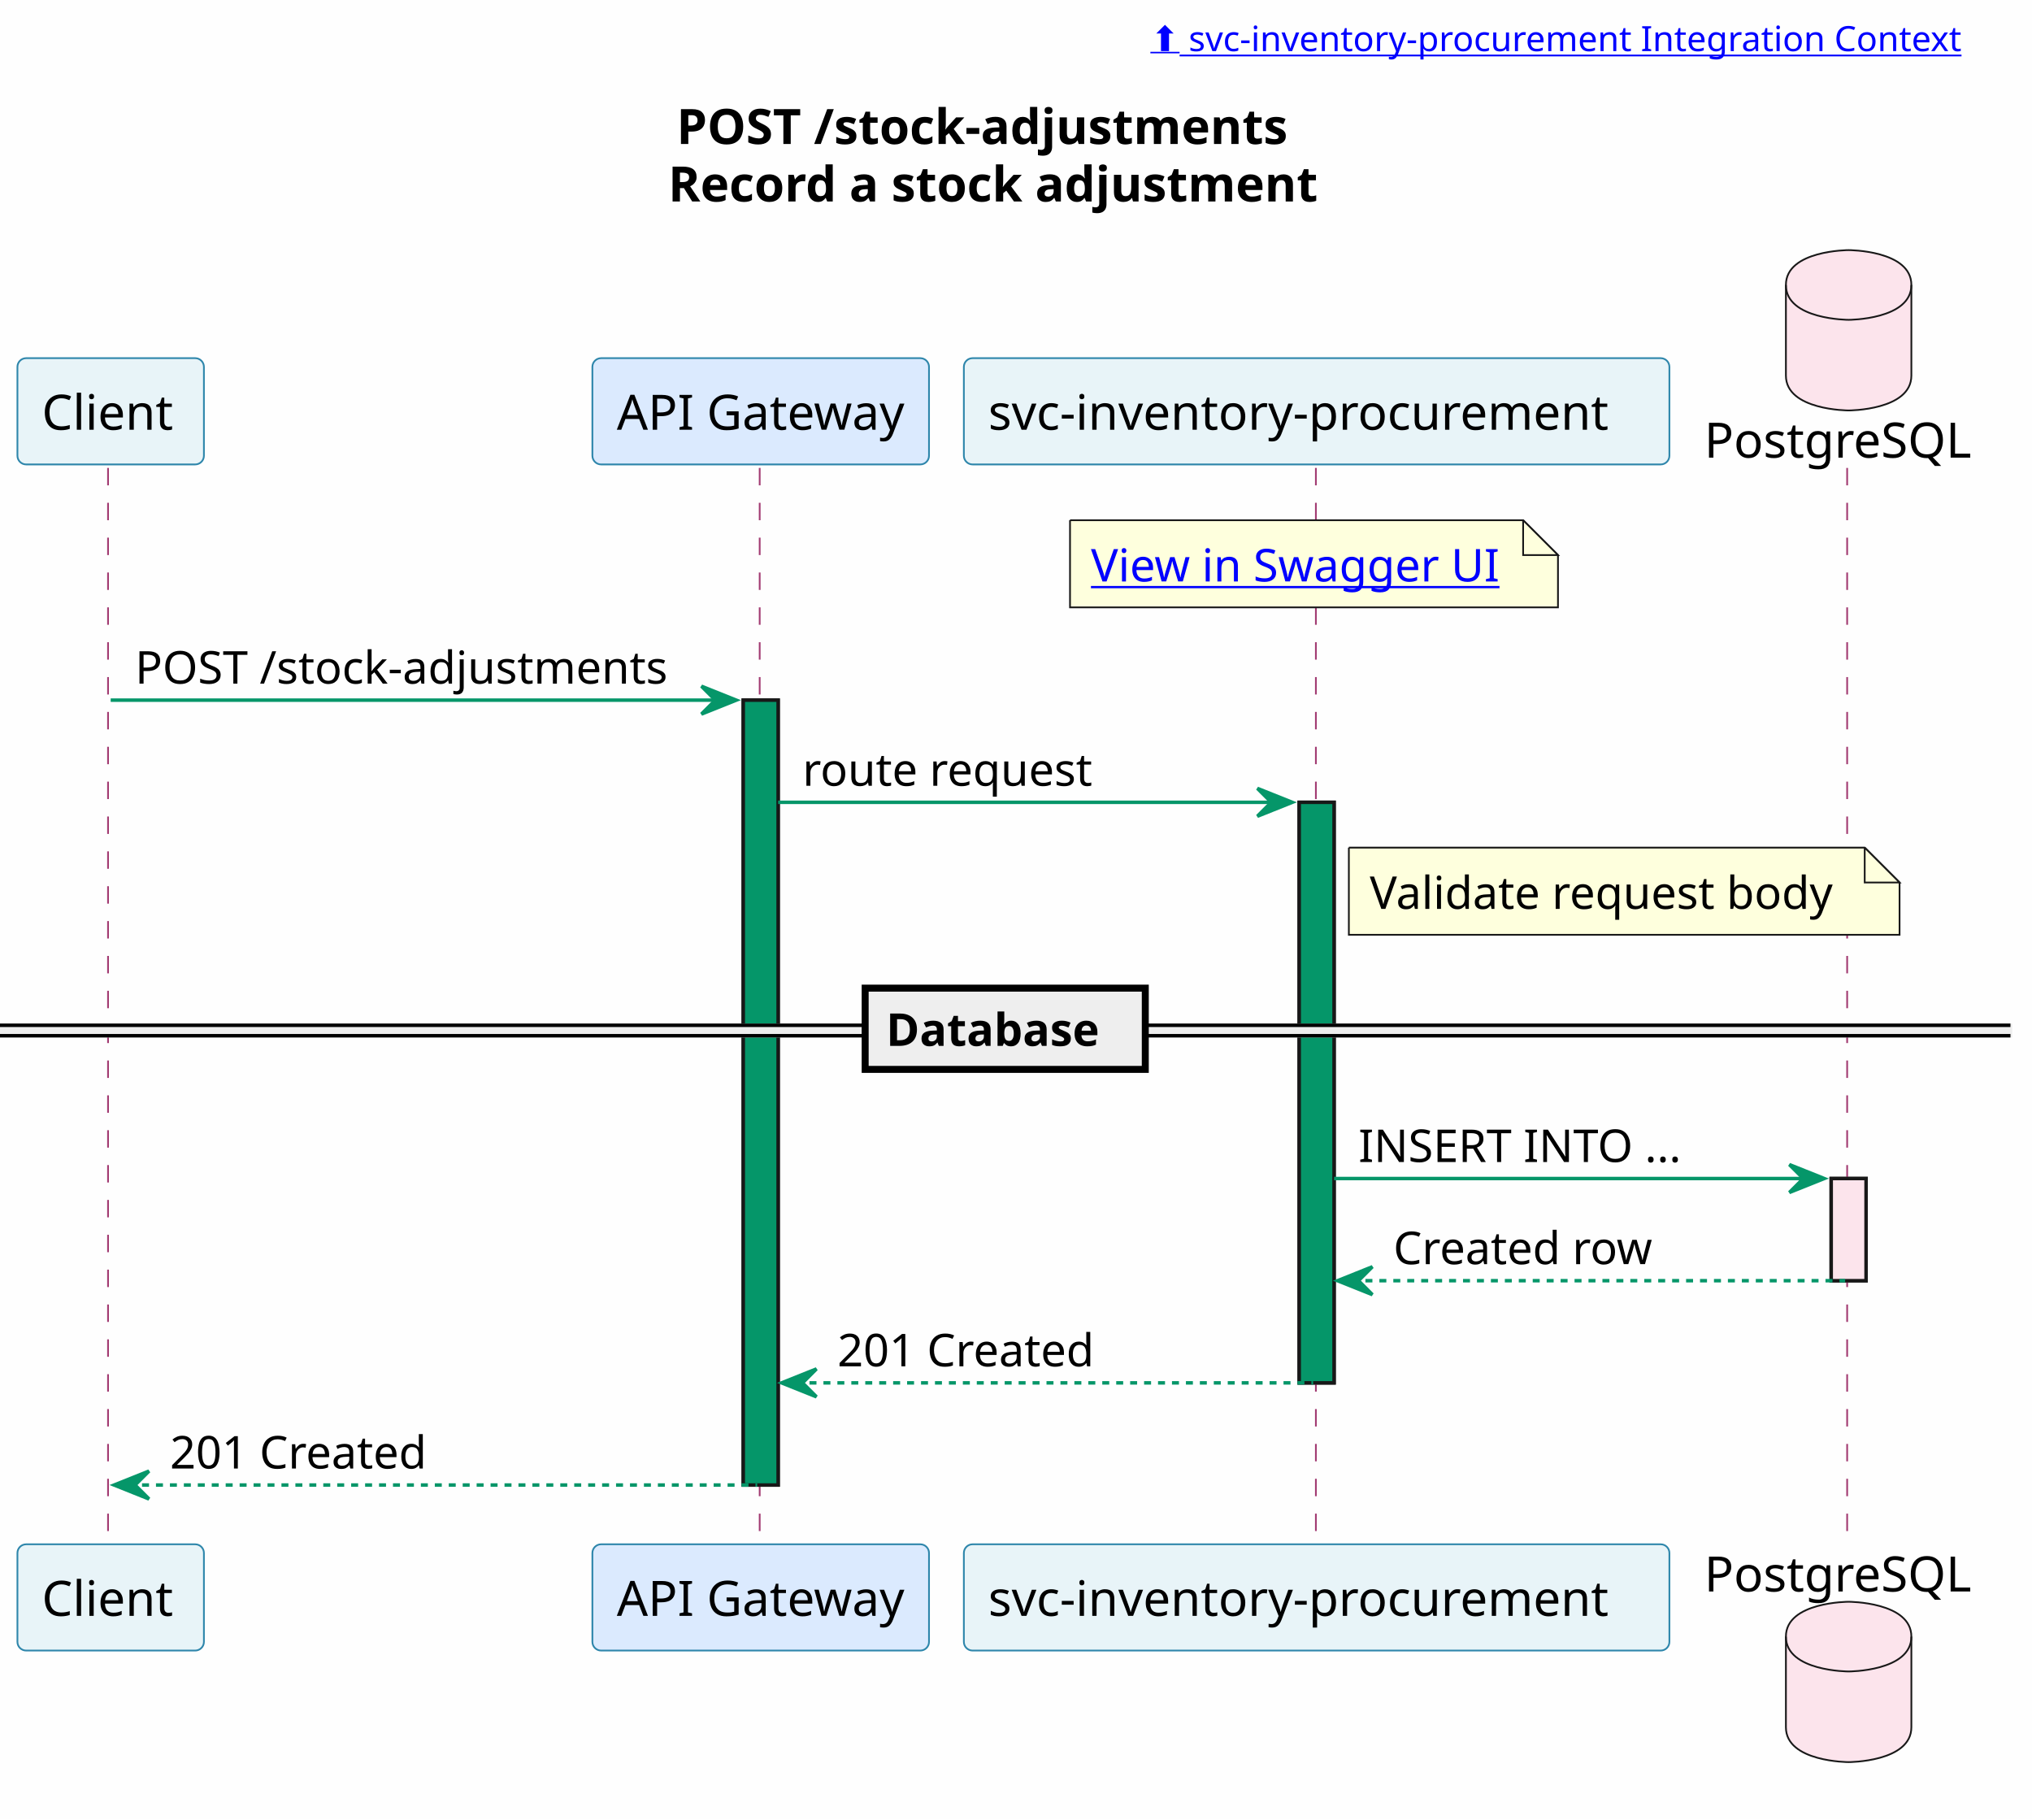
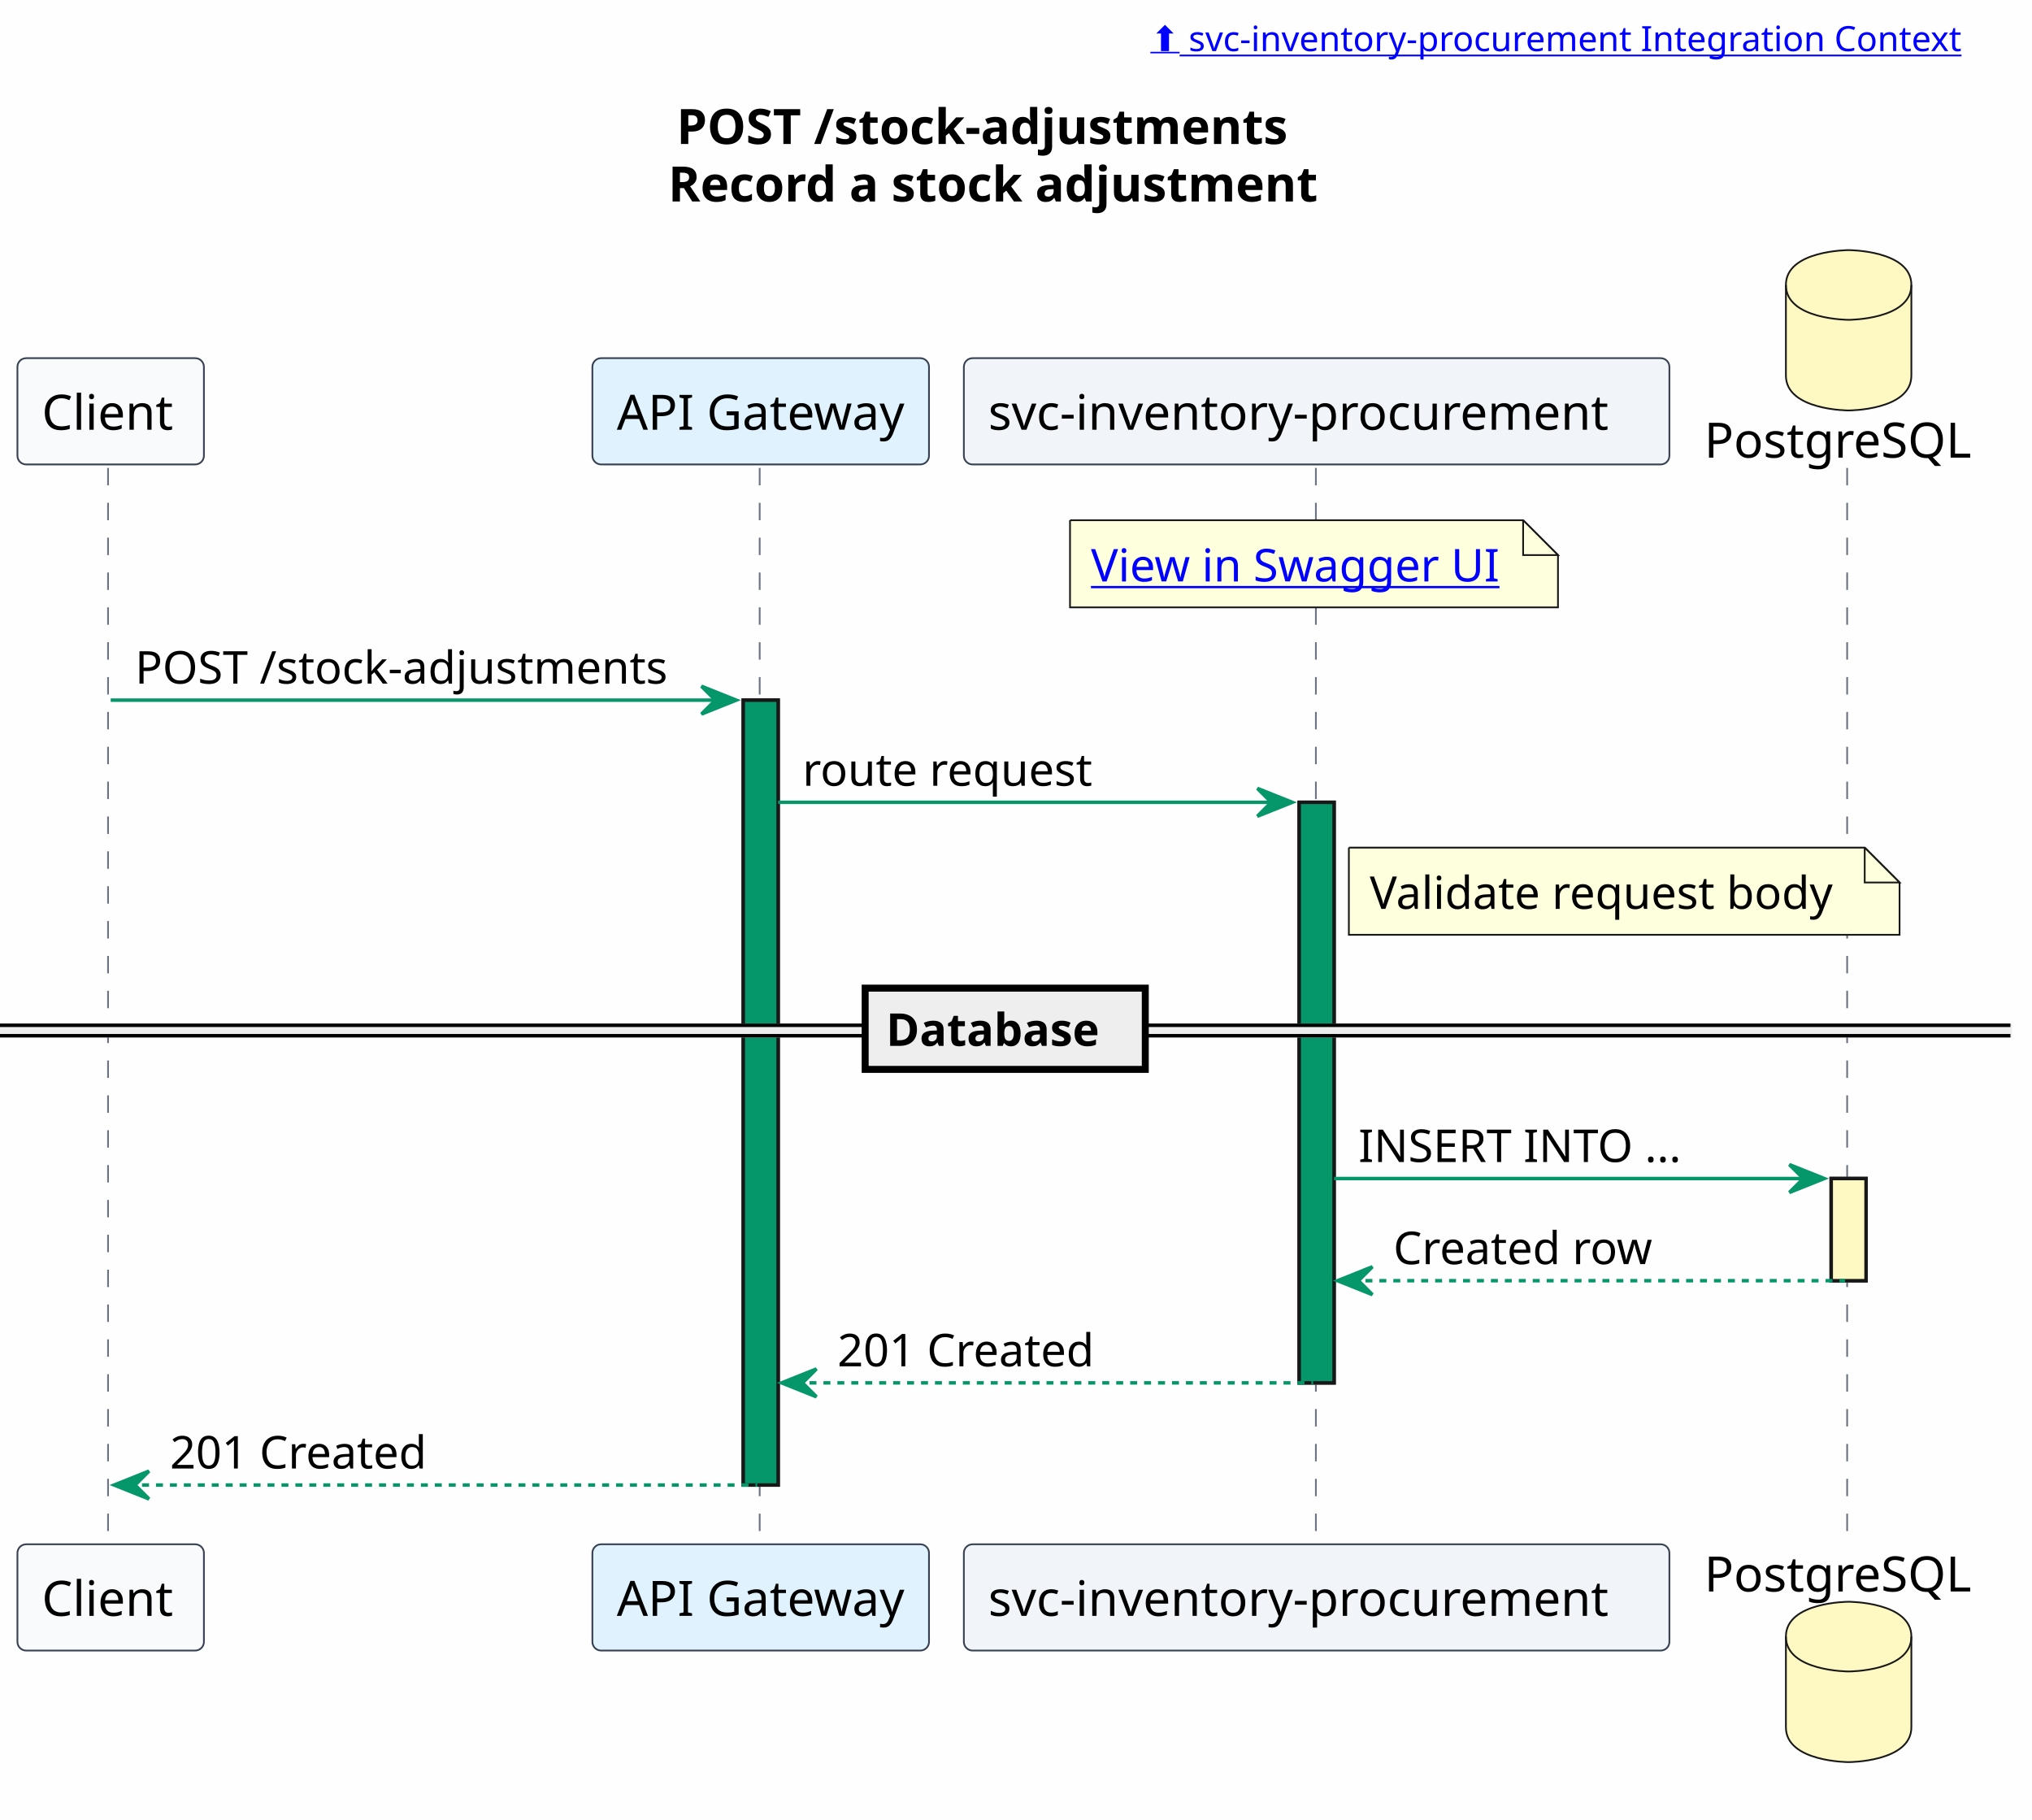
<svg xmlns="http://www.w3.org/2000/svg" xmlns:xlink="http://www.w3.org/1999/xlink" contentStyleType="text/css" data-diagram-type="SEQUENCE" height="522px" preserveAspectRatio="none" style="width:583px;height:522px;background:#FEFEFE;" version="1.1" viewBox="0 0 583 522" width="583px" zoomAndPan="magnify">
  <defs />
  <g>
    <rect fill="#FEFEFE" height="522" style="stroke:none;stroke-width:1;" width="583" x="0" y="0" />
    <text fill="#000000" font-family="'Segoe UI'" font-size="14" font-weight="bold" lengthAdjust="spacing" textLength="187.599" x="194.109" y="41.312">POST /stock-adjustments</text>
    <text fill="#000000" font-family="'Segoe UI'" font-size="14" font-weight="bold" lengthAdjust="spacing" textLength="192.411" x="191.703" y="57.801">Record a stock adjustment</text>
    <g>
      <rect fill="#059669" height="225.174" style="stroke:#181818;stroke-width:1;" width="10" x="213.252" y="200.863" />
    </g>
    <g>
      <rect fill="#059669" height="166.553" style="stroke:#181818;stroke-width:1;" width="10" x="372.754" y="230.174" />
    </g>
    <g>
-       <rect fill="#FCE4EC" height="29.311" style="stroke:#181818;stroke-width:1;" width="10" x="525.392" y="338.106" />
+       <rect fill="#FEF9C3" height="29.311" style="stroke:#181818;stroke-width:1;" width="10" x="525.392" y="338.106" />
    </g>
    <g class="participant-lifeline" data-entity-uid="part1" data-qualified-name="Client" id="part1-lifeline">
      <g>
        <rect fill="#000000" fill-opacity="0" height="309.795" width="8" x="27.752" y="134.242" />
-         <line style="stroke:#A23B72;stroke-width:0.5;stroke-dasharray:5,5;" x1="31" x2="31" y1="134.242" y2="444.037" />
+         <line style="stroke:#6B7280;stroke-width:0.5;stroke-dasharray:5,5;" x1="31" x2="31" y1="134.242" y2="444.037" />
      </g>
    </g>
    <g class="participant-lifeline" data-entity-uid="part2" data-qualified-name="GW" id="part2-lifeline">
      <g>
        <rect fill="#000000" fill-opacity="0" height="309.795" width="8" x="214.252" y="134.242" />
-         <line style="stroke:#A23B72;stroke-width:0.5;stroke-dasharray:5,5;" x1="217.963" x2="217.963" y1="134.242" y2="444.037" />
+         <line style="stroke:#6B7280;stroke-width:0.5;stroke-dasharray:5,5;" x1="217.963" x2="217.963" y1="134.242" y2="444.037" />
      </g>
    </g>
    <g class="participant-lifeline" data-entity-uid="part3" data-qualified-name="Svc" id="part3-lifeline">
      <g>
        <rect fill="#000000" fill-opacity="0" height="309.795" width="8" x="373.754" y="134.242" />
-         <line style="stroke:#A23B72;stroke-width:0.5;stroke-dasharray:5,5;" x1="377.541" x2="377.541" y1="134.242" y2="444.037" />
+         <line style="stroke:#6B7280;stroke-width:0.5;stroke-dasharray:5,5;" x1="377.541" x2="377.541" y1="134.242" y2="444.037" />
      </g>
    </g>
    <g class="participant-lifeline" data-entity-uid="part4" data-qualified-name="DB" id="part4-lifeline">
      <g>
        <rect fill="#000000" fill-opacity="0" height="309.795" width="8" x="526.392" y="134.242" />
-         <line style="stroke:#A23B72;stroke-width:0.5;stroke-dasharray:5,5;" x1="529.967" x2="529.967" y1="134.242" y2="444.037" />
+         <line style="stroke:#6B7280;stroke-width:0.5;stroke-dasharray:5,5;" x1="529.967" x2="529.967" y1="134.242" y2="444.037" />
      </g>
    </g>
    <g class="participant participant-head" data-entity-uid="part1" data-qualified-name="Client" id="part1-head">
      <a href="/applications/" target="_top" title="/applications/" xlink:actuate="onRequest" xlink:href="/applications/" xlink:show="new" xlink:title="/applications/" xlink:type="simple">
-         <rect fill="#E8F4F8" height="30.488" rx="2.5" ry="2.5" style="stroke:#2E86AB;stroke-width:0.5;" width="53.505" x="5" y="102.754" />
+         <rect fill="#F9FAFB" height="30.488" rx="2.5" ry="2.5" style="stroke:#374151;stroke-width:0.5;" width="53.505" x="5" y="102.754" />
        <text fill="#000000" font-family="'Segoe UI'" font-size="14" lengthAdjust="spacing" textLength="39.505" x="12" y="123.289">Client</text>
      </a>
    </g>
    <g class="participant participant-tail" data-entity-uid="part1" data-qualified-name="Client" id="part1-tail">
      <a href="/applications/" target="_top" title="/applications/" xlink:actuate="onRequest" xlink:href="/applications/" xlink:show="new" xlink:title="/applications/" xlink:type="simple">
-         <rect fill="#E8F4F8" height="30.488" rx="2.5" ry="2.5" style="stroke:#2E86AB;stroke-width:0.5;" width="53.505" x="5" y="443.037" />
+         <rect fill="#F9FAFB" height="30.488" rx="2.5" ry="2.5" style="stroke:#374151;stroke-width:0.5;" width="53.505" x="5" y="443.037" />
        <text fill="#000000" font-family="'Segoe UI'" font-size="14" lengthAdjust="spacing" textLength="39.505" x="12" y="463.572">Client</text>
      </a>
    </g>
    <g class="participant participant-head" data-entity-uid="part2" data-qualified-name="GW" id="part2-head">
      <a href="/actors/#api-gateway" target="_top" title="/actors/#api-gateway" xlink:actuate="onRequest" xlink:href="/actors/#api-gateway" xlink:show="new" xlink:title="/actors/#api-gateway" xlink:type="simple">
-         <rect fill="#DBEAFE" height="30.488" rx="2.5" ry="2.5" style="stroke:#2E86AB;stroke-width:0.5;" width="96.578" x="169.963" y="102.754" />
+         <rect fill="#E0F2FE" height="30.488" rx="2.5" ry="2.5" style="stroke:#374151;stroke-width:0.5;" width="96.578" x="169.963" y="102.754" />
        <text fill="#000000" font-family="'Segoe UI'" font-size="14" lengthAdjust="spacing" textLength="82.578" x="176.963" y="123.289">API Gateway</text>
      </a>
    </g>
    <g class="participant participant-tail" data-entity-uid="part2" data-qualified-name="GW" id="part2-tail">
      <a href="/actors/#api-gateway" target="_top" title="/actors/#api-gateway" xlink:actuate="onRequest" xlink:href="/actors/#api-gateway" xlink:show="new" xlink:title="/actors/#api-gateway" xlink:type="simple">
-         <rect fill="#DBEAFE" height="30.488" rx="2.5" ry="2.5" style="stroke:#2E86AB;stroke-width:0.5;" width="96.578" x="169.963" y="443.037" />
+         <rect fill="#E0F2FE" height="30.488" rx="2.5" ry="2.5" style="stroke:#374151;stroke-width:0.5;" width="96.578" x="169.963" y="443.037" />
        <text fill="#000000" font-family="'Segoe UI'" font-size="14" lengthAdjust="spacing" textLength="82.578" x="176.963" y="463.572">API Gateway</text>
      </a>
    </g>
    <g class="participant participant-head" data-entity-uid="part3" data-qualified-name="Svc" id="part3-head">
      <a href="/microservices/svc-inventory-procurement/" target="_top" title="/microservices/svc-inventory-procurement/" xlink:actuate="onRequest" xlink:href="/microservices/svc-inventory-procurement/" xlink:show="new" xlink:title="/microservices/svc-inventory-procurement/" xlink:type="simple">
-         <rect fill="#E8F4F8" height="30.488" rx="2.5" ry="2.5" style="stroke:#2E86AB;stroke-width:0.5;" width="202.426" x="276.541" y="102.754" />
+         <rect fill="#F1F5F9" height="30.488" rx="2.5" ry="2.5" style="stroke:#374151;stroke-width:0.5;" width="202.426" x="276.541" y="102.754" />
        <text fill="#000000" font-family="'Segoe UI'" font-size="14" lengthAdjust="spacing" textLength="188.426" x="283.541" y="123.289">svc-inventory-procurement</text>
      </a>
    </g>
    <g class="participant participant-tail" data-entity-uid="part3" data-qualified-name="Svc" id="part3-tail">
      <a href="/microservices/svc-inventory-procurement/" target="_top" title="/microservices/svc-inventory-procurement/" xlink:actuate="onRequest" xlink:href="/microservices/svc-inventory-procurement/" xlink:show="new" xlink:title="/microservices/svc-inventory-procurement/" xlink:type="simple">
-         <rect fill="#E8F4F8" height="30.488" rx="2.5" ry="2.5" style="stroke:#2E86AB;stroke-width:0.5;" width="202.426" x="276.541" y="443.037" />
+         <rect fill="#F1F5F9" height="30.488" rx="2.5" ry="2.5" style="stroke:#374151;stroke-width:0.5;" width="202.426" x="276.541" y="443.037" />
        <text fill="#000000" font-family="'Segoe UI'" font-size="14" lengthAdjust="spacing" textLength="188.426" x="283.541" y="463.572">svc-inventory-procurement</text>
      </a>
    </g>
    <g class="participant participant-head" data-entity-uid="part4" data-qualified-name="DB" id="part4-head">
      <a href="/microservices/svc-inventory-procurement/#data-store" target="_top" title="/microservices/svc-inventory-procurement/#data-store" xlink:actuate="onRequest" xlink:href="/microservices/svc-inventory-procurement/#data-store" xlink:show="new" xlink:title="/microservices/svc-inventory-procurement/#data-store" xlink:type="simple">
        <text fill="#000000" font-family="'Segoe UI'" font-size="14" lengthAdjust="spacing" textLength="76.85" x="488.967" y="131.289">PostgreSQL</text>
-         <path d="M512.392,81.754 C512.392,71.754 530.392,71.754 530.392,71.754 C530.392,71.754 548.392,71.754 548.392,81.754 L548.392,107.754 C548.392,117.754 530.392,117.754 530.392,117.754 C530.392,117.754 512.392,117.754 512.392,107.754 L512.392,81.754" fill="#FCE4EC" style="stroke:#181818;stroke-width:0.5;" />
+         <path d="M512.392,81.754 C512.392,71.754 530.392,71.754 530.392,71.754 C530.392,71.754 548.392,71.754 548.392,81.754 L548.392,107.754 C548.392,117.754 530.392,117.754 530.392,117.754 C530.392,117.754 512.392,117.754 512.392,107.754 L512.392,81.754" fill="#FEF9C3" style="stroke:#181818;stroke-width:0.5;" />
        <path d="M512.392,81.754 C512.392,91.754 530.392,91.754 530.392,91.754 C530.392,91.754 548.392,91.754 548.392,81.754" fill="none" style="stroke:#181818;stroke-width:0.5;" />
      </a>
    </g>
    <g class="participant participant-tail" data-entity-uid="part4" data-qualified-name="DB" id="part4-tail">
      <a href="/microservices/svc-inventory-procurement/#data-store" target="_top" title="/microservices/svc-inventory-procurement/#data-store" xlink:actuate="onRequest" xlink:href="/microservices/svc-inventory-procurement/#data-store" xlink:show="new" xlink:title="/microservices/svc-inventory-procurement/#data-store" xlink:type="simple">
        <text fill="#000000" font-family="'Segoe UI'" font-size="14" lengthAdjust="spacing" textLength="76.85" x="488.967" y="456.572">PostgreSQL</text>
-         <path d="M512.392,469.525 C512.392,459.525 530.392,459.525 530.392,459.525 C530.392,459.525 548.392,459.525 548.392,469.525 L548.392,495.525 C548.392,505.525 530.392,505.525 530.392,505.525 C530.392,505.525 512.392,505.525 512.392,495.525 L512.392,469.525" fill="#FCE4EC" style="stroke:#181818;stroke-width:0.5;" />
+         <path d="M512.392,469.525 C512.392,459.525 530.392,459.525 530.392,459.525 C530.392,459.525 548.392,459.525 548.392,469.525 L548.392,495.525 C548.392,505.525 530.392,505.525 530.392,505.525 C530.392,505.525 512.392,505.525 512.392,495.525 L512.392,469.525" fill="#FEF9C3" style="stroke:#181818;stroke-width:0.5;" />
        <path d="M512.392,469.525 C512.392,479.525 530.392,479.525 530.392,479.525 C530.392,479.525 548.392,479.525 548.392,469.525" fill="none" style="stroke:#181818;stroke-width:0.5;" />
      </a>
    </g>
    <g>
      <rect fill="#059669" height="225.174" style="stroke:#181818;stroke-width:1;" width="10" x="213.252" y="200.863" />
    </g>
    <g>
      <rect fill="#059669" height="166.553" style="stroke:#181818;stroke-width:1;" width="10" x="372.754" y="230.174" />
    </g>
    <g>
-       <rect fill="#FCE4EC" height="29.311" style="stroke:#181818;stroke-width:1;" width="10" x="525.392" y="338.106" />
+       <rect fill="#FEF9C3" height="29.311" style="stroke:#181818;stroke-width:1;" width="10" x="525.392" y="338.106" />
    </g>
    <path d="M307,149.242 L307,174.242 L447,174.242 L447,159.242 L437,149.242 L307,149.242" fill="#FEFFDD" style="stroke:#181818;stroke-width:0.5;" />
    <path d="M437,149.242 L437,159.242 L447,159.242 L437,149.242" fill="#FEFFDD" style="stroke:#181818;stroke-width:0.5;" />
    <a href="/services/api/svc-inventory-procurement.html" target="_top" title="/services/api/svc-inventory-procurement.html" xlink:actuate="onRequest" xlink:href="/services/api/svc-inventory-procurement.html" xlink:show="new" xlink:title="/services/api/svc-inventory-procurement.html" xlink:type="simple">
      <text fill="#0000FF" font-family="'Segoe UI'" font-size="13" lengthAdjust="spacing" text-decoration="underline" textLength="119.406" x="313" y="166.81">View in Swagger UI</text>
    </a>
    <g class="message" data-entity-1="part1" data-entity-2="part2" id="msg1">
      <polygon fill="#059669" points="201.252,196.863,211.252,200.863,201.252,204.863,205.252,200.863" style="stroke:#059669;stroke-width:1;" />
      <line style="stroke:#059669;stroke-width:1;" x1="31.752" x2="207.252" y1="200.863" y2="200.863" />
      <text fill="#000000" font-family="'Segoe UI'" font-size="13" lengthAdjust="spacing" textLength="162.5" x="38.752" y="196.121">POST /stock-adjustments</text>
    </g>
    <g class="message" data-entity-1="part2" data-entity-2="part3" id="msg2">
      <polygon fill="#059669" points="360.754,226.174,370.754,230.174,360.754,234.174,364.754,230.174" style="stroke:#059669;stroke-width:1;" />
      <line style="stroke:#059669;stroke-width:1;" x1="223.252" x2="366.754" y1="230.174" y2="230.174" />
      <text fill="#000000" font-family="'Segoe UI'" font-size="13" lengthAdjust="spacing" textLength="85.135" x="230.252" y="225.432">route request</text>
    </g>
    <path d="M387,243.174 L387,268.174 L545,268.174 L545,253.174 L535,243.174 L387,243.174" fill="#FEFFDD" style="stroke:#181818;stroke-width:0.5;" />
    <path d="M535,243.174 L535,253.174 L545,253.174 L535,243.174" fill="#FEFFDD" style="stroke:#181818;stroke-width:0.5;" />
    <text fill="#000000" font-family="'Segoe UI'" font-size="13" lengthAdjust="spacing" textLength="137.573" x="393" y="260.742">Validate request body</text>
    <rect fill="#EEEEEE" height="3" style="stroke:#EEEEEE;stroke-width:1;" width="576.817" x="0" y="294.14" />
    <line style="stroke:#000000;stroke-width:1;" x1="0" x2="576.817" y1="294.14" y2="294.14" />
    <line style="stroke:#000000;stroke-width:1;" x1="0" x2="576.817" y1="297.14" y2="297.14" />
    <rect fill="#EEEEEE" height="23.311" style="stroke:#000000;stroke-width:2;" width="80.371" x="248.223" y="283.484" />
    <text fill="#000000" font-family="'Segoe UI'" font-size="13" font-weight="bold" lengthAdjust="spacing" textLength="62.086" x="254.223" y="300.053">Database</text>
    <g class="message" data-entity-1="part3" data-entity-2="part4" id="msg3">
      <polygon fill="#059669" points="513.392,334.106,523.392,338.106,513.392,342.106,517.392,338.106" style="stroke:#059669;stroke-width:1;" />
      <line style="stroke:#059669;stroke-width:1;" x1="382.754" x2="519.392" y1="338.106" y2="338.106" />
      <text fill="#000000" font-family="'Segoe UI'" font-size="13" lengthAdjust="spacing" textLength="96.072" x="389.754" y="333.363">INSERT INTO ...</text>
    </g>
    <g class="message" data-entity-1="part4" data-entity-2="part3" id="msg4">
      <polygon fill="#059669" points="393.754,363.416,383.754,367.416,393.754,371.416,389.754,367.416" style="stroke:#059669;stroke-width:1;" />
      <line style="stroke:#059669;stroke-width:1;stroke-dasharray:2,2;" x1="387.754" x2="529.392" y1="367.416" y2="367.416" />
      <text fill="#000000" font-family="'Segoe UI'" font-size="13" lengthAdjust="spacing" textLength="76.457" x="399.754" y="362.674">Created row</text>
    </g>
    <g class="message" data-entity-1="part3" data-entity-2="part2" id="msg5">
      <polygon fill="#059669" points="234.252,392.727,224.252,396.727,234.252,400.727,230.252,396.727" style="stroke:#059669;stroke-width:1;" />
      <line style="stroke:#059669;stroke-width:1;stroke-dasharray:2,2;" x1="228.252" x2="376.754" y1="396.727" y2="396.727" />
      <text fill="#000000" font-family="'Segoe UI'" font-size="13" lengthAdjust="spacing" textLength="77.797" x="240.252" y="391.984">201 Created</text>
    </g>
    <g class="message" data-entity-1="part2" data-entity-2="part1" id="msg6">
      <polygon fill="#059669" points="42.752,422.037,32.752,426.037,42.752,430.037,38.752,426.037" style="stroke:#059669;stroke-width:1;" />
      <line style="stroke:#059669;stroke-width:1;stroke-dasharray:2,2;" x1="36.752" x2="217.252" y1="426.037" y2="426.037" />
      <text fill="#000000" font-family="'Segoe UI'" font-size="13" lengthAdjust="spacing" textLength="77.797" x="48.752" y="421.295">201 Created</text>
    </g>
    <a href="/microservices/svc-inventory-procurement/#integration-context" target="_top" title="/microservices/svc-inventory-procurement/#integration-context" xlink:actuate="onRequest" xlink:href="/microservices/svc-inventory-procurement/#integration-context" xlink:show="new" xlink:title="/microservices/svc-inventory-procurement/#integration-context" xlink:type="simple">
      <text fill="#0000FF" font-family="'Segoe UI'" font-size="10" lengthAdjust="spacing" text-decoration="underline" textLength="245.762" x="330.055" y="14.668">⬆ svc-inventory-procurement Integration Context</text>
    </a>
  </g>
</svg>
